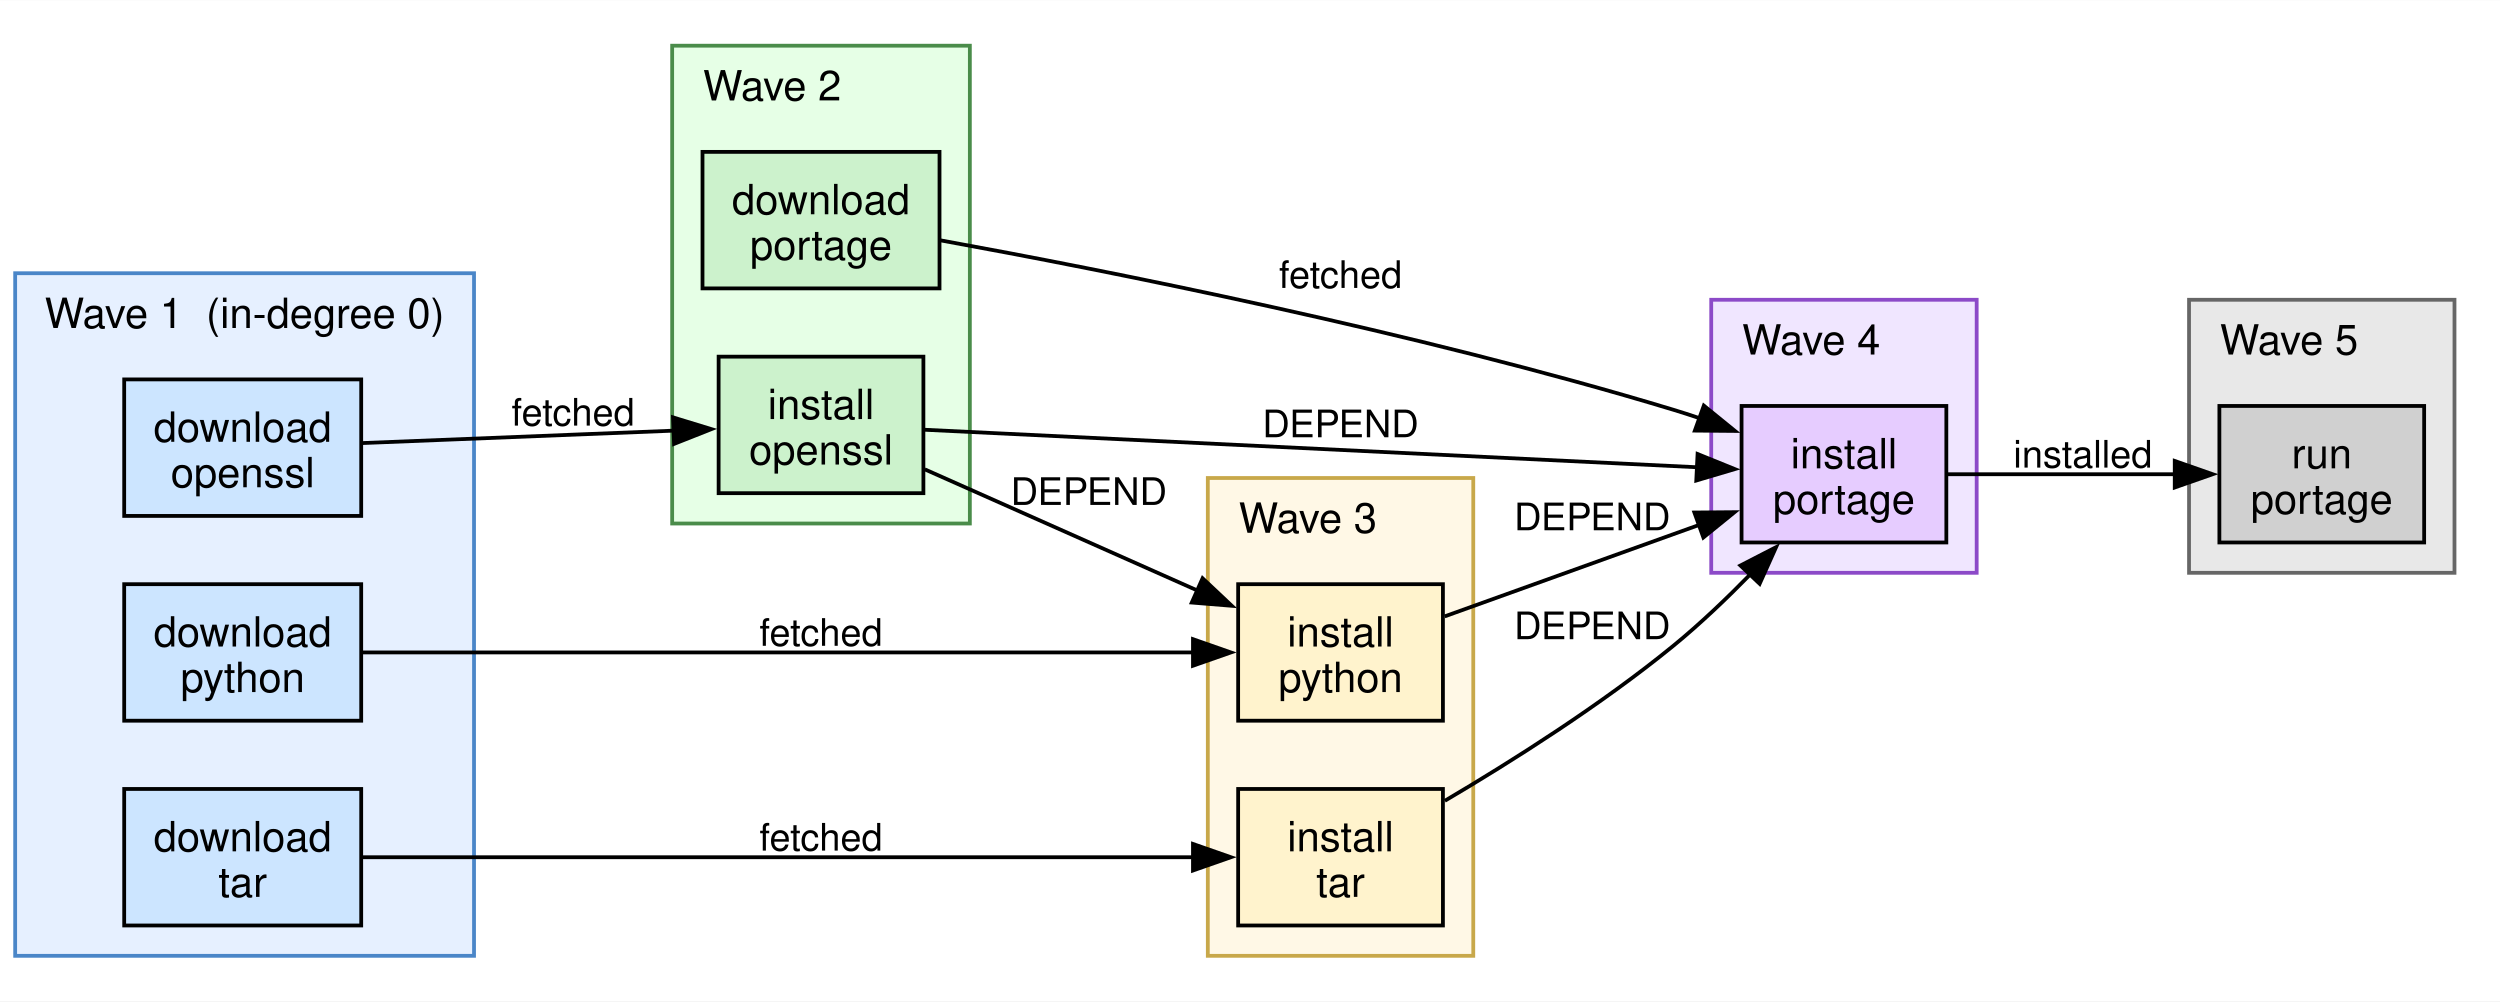
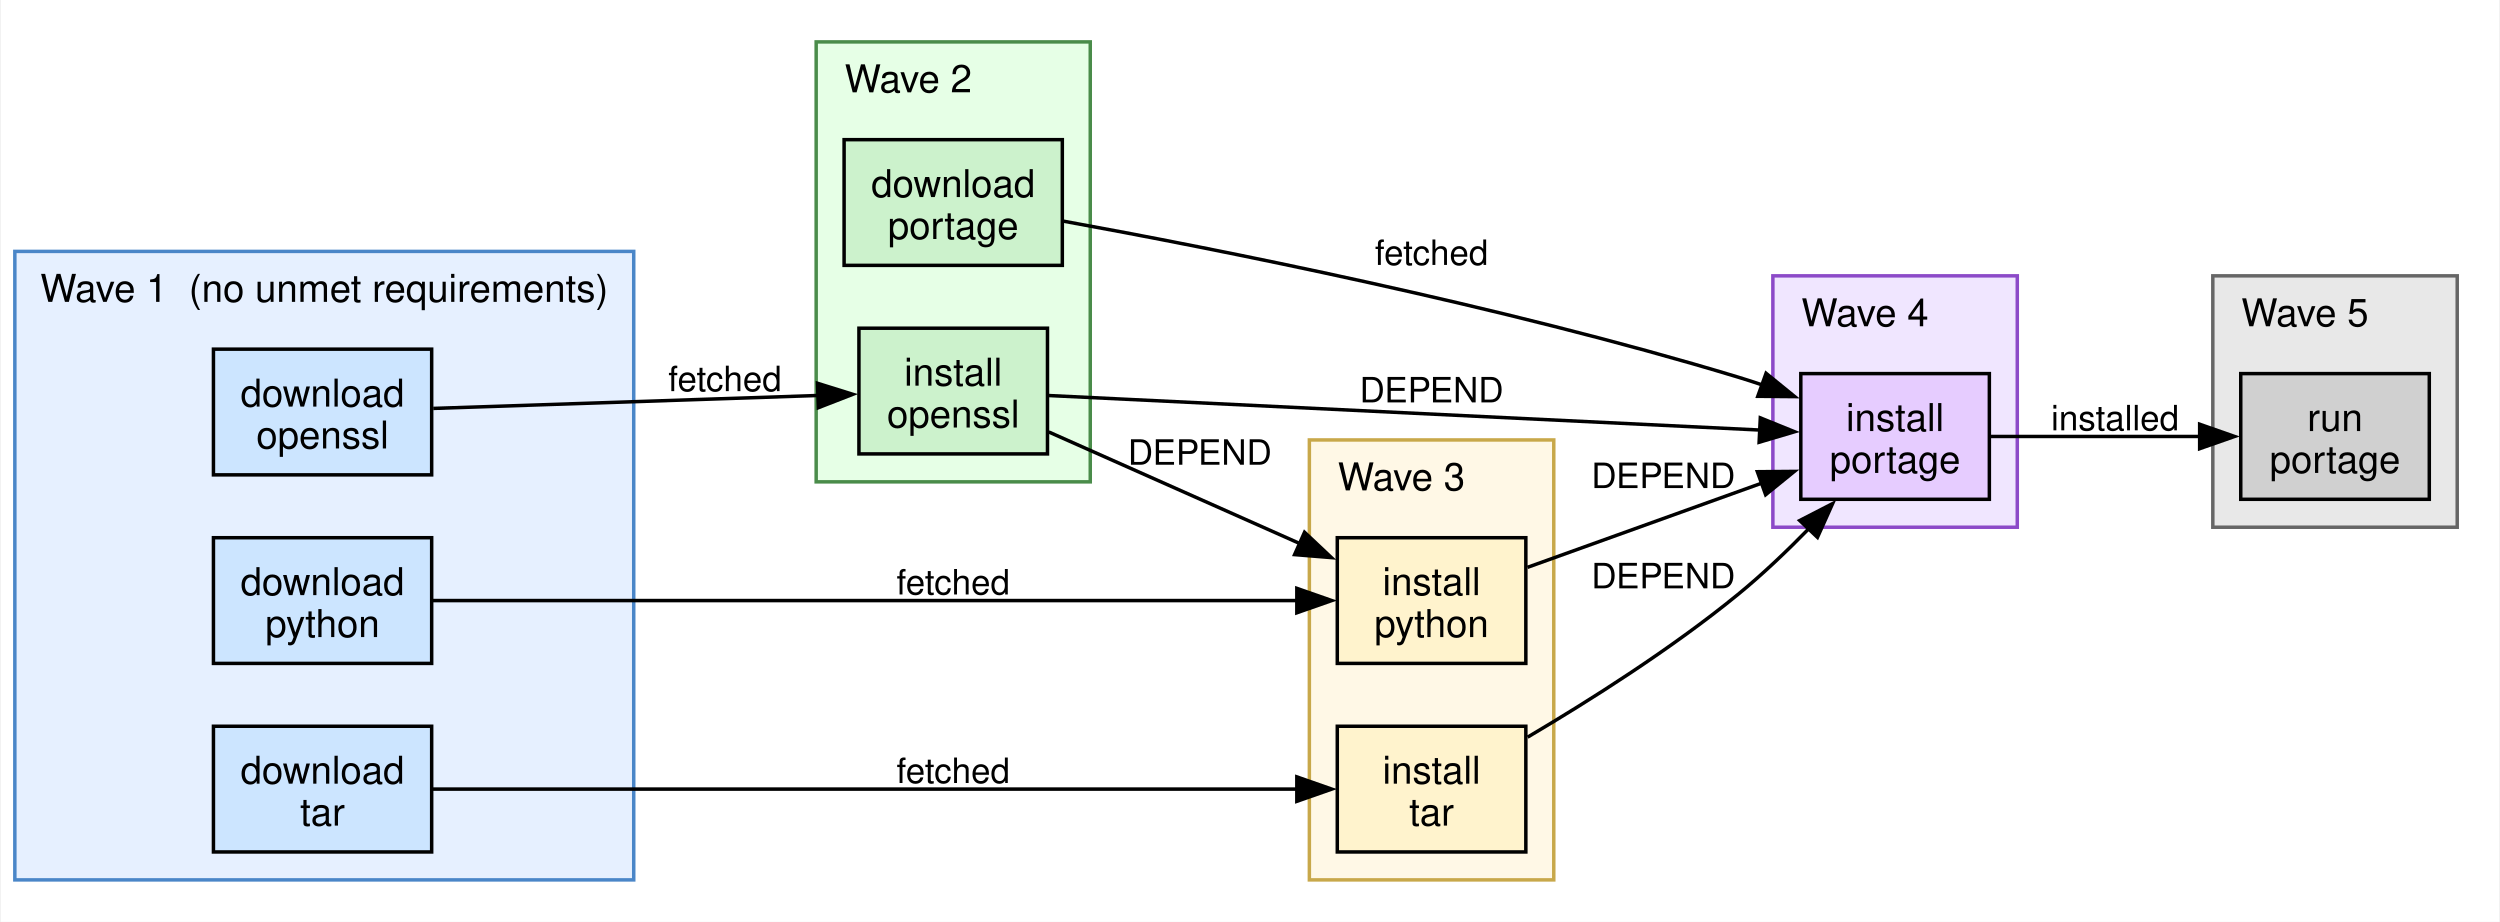
- <svg xmlns="http://www.w3.org/2000/svg" width="659pt" height="264pt" viewBox="0.00 0.00 659.25 264.00">
+ <svg xmlns="http://www.w3.org/2000/svg" width="716pt" height="264pt" viewBox="0.00 0.00 715.50 264.00">
  <g id="graph0" class="graph" transform="scale(1 1) rotate(0) translate(4 260)">
-     <polygon fill="white" stroke="none" points="-4,4 -4,-260 655.25,-260 655.25,4 -4,4" />
+     <polygon fill="white" stroke="none" points="-4,4 -4,-260 711.5,-260 711.5,4 -4,4" />
    <g id="clust1" class="cluster">
-       <polygon fill="#e6f0ff" stroke="#4a86c8" points="0,-8 0,-188 121,-188 121,-8 0,-8" />
-       <text text-anchor="middle" x="60.5" y="-173.55" font-family="Helvetica,sans-Serif" font-size="11.00">Wave 1  (in-degree 0)</text>
+       <polygon fill="#e6f0ff" stroke="#4a86c8" points="0,-8 0,-188 177.25,-188 177.25,-8 0,-8" />
+       <text text-anchor="middle" x="88.62" y="-173.55" font-family="Helvetica,sans-Serif" font-size="11.00">Wave 1  (no unmet requirements)</text>
    </g>
    <g id="clust2" class="cluster">
-       <polygon fill="#e6ffe6" stroke="#4a8c4a" points="173.25,-122 173.25,-248 251.75,-248 251.75,-122 173.25,-122" />
-       <text text-anchor="middle" x="199.62" y="-233.55" font-family="Helvetica,sans-Serif" font-size="11.00">Wave 2</text>
+       <polygon fill="#e6ffe6" stroke="#4a8c4a" points="229.5,-122 229.5,-248 308,-248 308,-122 229.5,-122" />
+       <text text-anchor="middle" x="255.88" y="-233.55" font-family="Helvetica,sans-Serif" font-size="11.00">Wave 2</text>
    </g>
    <g id="clust3" class="cluster">
-       <polygon fill="#fff8e6" stroke="#c8a84a" points="314.5,-8 314.5,-134 384.5,-134 384.5,-8 314.5,-8" />
-       <text text-anchor="middle" x="340.88" y="-119.55" font-family="Helvetica,sans-Serif" font-size="11.00">Wave 3</text>
+       <polygon fill="#fff8e6" stroke="#c8a84a" points="370.75,-8 370.75,-134 440.75,-134 440.75,-8 370.75,-8" />
+       <text text-anchor="middle" x="397.12" y="-119.55" font-family="Helvetica,sans-Serif" font-size="11.00">Wave 3</text>
    </g>
    <g id="clust4" class="cluster">
-       <polygon fill="#f0e6ff" stroke="#8c4ac8" points="447.25,-109 447.25,-181 517.25,-181 517.25,-109 447.25,-109" />
-       <text text-anchor="middle" x="473.62" y="-166.55" font-family="Helvetica,sans-Serif" font-size="11.00">Wave 4</text>
+       <polygon fill="#f0e6ff" stroke="#8c4ac8" points="503.5,-109 503.5,-181 573.5,-181 573.5,-109 503.5,-109" />
+       <text text-anchor="middle" x="529.88" y="-166.55" font-family="Helvetica,sans-Serif" font-size="11.00">Wave 4</text>
    </g>
    <g id="clust5" class="cluster">
-       <polygon fill="#e8e8e8" stroke="#666666" points="573.25,-109 573.25,-181 643.25,-181 643.25,-109 573.25,-109" />
-       <text text-anchor="middle" x="599.62" y="-166.55" font-family="Helvetica,sans-Serif" font-size="11.00">Wave 5</text>
+       <polygon fill="#e8e8e8" stroke="#666666" points="629.5,-109 629.5,-181 699.5,-181 699.5,-109 629.5,-109" />
+       <text text-anchor="middle" x="655.88" y="-166.55" font-family="Helvetica,sans-Serif" font-size="11.00">Wave 5</text>
    </g>
    <g id="node1" class="node">
-       <polygon fill="#cce5ff" stroke="black" points="91.25,-160 28.75,-160 28.75,-124 91.25,-124 91.25,-160" />
-       <text text-anchor="middle" x="60" y="-143.55" font-family="Helvetica,sans-Serif" font-size="11.00">download</text>
-       <text text-anchor="middle" x="60" y="-131.55" font-family="Helvetica,sans-Serif" font-size="11.00">openssl</text>
+       <polygon fill="#cce5ff" stroke="black" points="119.38,-160 56.88,-160 56.88,-124 119.38,-124 119.38,-160" />
+       <text text-anchor="middle" x="88.12" y="-143.55" font-family="Helvetica,sans-Serif" font-size="11.00">download</text>
+       <text text-anchor="middle" x="88.12" y="-131.55" font-family="Helvetica,sans-Serif" font-size="11.00">openssl</text>
    </g>
    <g id="node4" class="node">
-       <polygon fill="#ccf2cc" stroke="black" points="239.5,-166 185.5,-166 185.5,-130 239.5,-130 239.5,-166" />
-       <text text-anchor="middle" x="212.5" y="-149.55" font-family="Helvetica,sans-Serif" font-size="11.00">install</text>
-       <text text-anchor="middle" x="212.5" y="-137.55" font-family="Helvetica,sans-Serif" font-size="11.00">openssl</text>
+       <polygon fill="#ccf2cc" stroke="black" points="295.75,-166 241.75,-166 241.75,-130 295.75,-130 295.75,-166" />
+       <text text-anchor="middle" x="268.75" y="-149.55" font-family="Helvetica,sans-Serif" font-size="11.00">install</text>
+       <text text-anchor="middle" x="268.75" y="-137.55" font-family="Helvetica,sans-Serif" font-size="11.00">openssl</text>
    </g>
    <g id="edge1" class="edge">
-       <path fill="none" stroke="black" d="M91.46,-143.21C115.18,-144.16 148.25,-145.48 173.68,-146.49" />
-       <polygon fill="black" stroke="black" points="173.47,-149.99 183.6,-146.89 173.75,-142.99 173.47,-149.99" />
-       <text text-anchor="middle" x="147.12" y="-147.81" font-family="Helvetica,sans-Serif" font-size="10.00">fetched</text>
+       <path fill="none" stroke="black" d="M119.83,-143.03C150.39,-144.06 197.34,-145.64 230.13,-146.74" />
+       <polygon fill="black" stroke="black" points="229.88,-150.23 239.99,-147.07 230.12,-143.23 229.88,-150.23" />
+       <text text-anchor="middle" x="203.38" y="-147.98" font-family="Helvetica,sans-Serif" font-size="10.00">fetched</text>
    </g>
    <g id="node2" class="node">
-       <polygon fill="#cce5ff" stroke="black" points="91.25,-106 28.75,-106 28.75,-70 91.25,-70 91.25,-106" />
-       <text text-anchor="middle" x="60" y="-89.55" font-family="Helvetica,sans-Serif" font-size="11.00">download</text>
-       <text text-anchor="middle" x="60" y="-77.55" font-family="Helvetica,sans-Serif" font-size="11.00">python</text>
+       <polygon fill="#cce5ff" stroke="black" points="119.38,-106 56.88,-106 56.88,-70 119.38,-70 119.38,-106" />
+       <text text-anchor="middle" x="88.12" y="-89.55" font-family="Helvetica,sans-Serif" font-size="11.00">download</text>
+       <text text-anchor="middle" x="88.12" y="-77.55" font-family="Helvetica,sans-Serif" font-size="11.00">python</text>
    </g>
    <g id="node6" class="node">
-       <polygon fill="#fff3cd" stroke="black" points="376.5,-106 322.5,-106 322.5,-70 376.5,-70 376.5,-106" />
-       <text text-anchor="middle" x="349.5" y="-89.55" font-family="Helvetica,sans-Serif" font-size="11.00">install</text>
-       <text text-anchor="middle" x="349.5" y="-77.55" font-family="Helvetica,sans-Serif" font-size="11.00">python</text>
+       <polygon fill="#fff3cd" stroke="black" points="432.75,-106 378.75,-106 378.75,-70 432.75,-70 432.75,-106" />
+       <text text-anchor="middle" x="405.75" y="-89.55" font-family="Helvetica,sans-Serif" font-size="11.00">install</text>
+       <text text-anchor="middle" x="405.75" y="-77.55" font-family="Helvetica,sans-Serif" font-size="11.00">python</text>
    </g>
    <g id="edge2" class="edge">
-       <path fill="none" stroke="black" d="M91.5,-88C144.38,-88 252.97,-88 310.61,-88" />
-       <polygon fill="black" stroke="black" points="310.59,-91.5 320.59,-88 310.59,-84.5 310.59,-91.5" />
-       <text text-anchor="middle" x="212.5" y="-89.75" font-family="Helvetica,sans-Serif" font-size="10.00">fetched</text>
+       <path fill="none" stroke="black" d="M119.68,-88C177.81,-88 304.17,-88 367.3,-88" />
+       <polygon fill="black" stroke="black" points="367.16,-91.5 377.16,-88 367.16,-84.5 367.16,-91.5" />
+       <text text-anchor="middle" x="268.75" y="-89.75" font-family="Helvetica,sans-Serif" font-size="10.00">fetched</text>
    </g>
    <g id="node3" class="node">
-       <polygon fill="#cce5ff" stroke="black" points="91.25,-52 28.75,-52 28.75,-16 91.25,-16 91.25,-52" />
-       <text text-anchor="middle" x="60" y="-35.55" font-family="Helvetica,sans-Serif" font-size="11.00">download</text>
-       <text text-anchor="middle" x="60" y="-23.55" font-family="Helvetica,sans-Serif" font-size="11.00">tar</text>
+       <polygon fill="#cce5ff" stroke="black" points="119.38,-52 56.88,-52 56.88,-16 119.38,-16 119.38,-52" />
+       <text text-anchor="middle" x="88.12" y="-35.55" font-family="Helvetica,sans-Serif" font-size="11.00">download</text>
+       <text text-anchor="middle" x="88.12" y="-23.55" font-family="Helvetica,sans-Serif" font-size="11.00">tar</text>
    </g>
    <g id="node7" class="node">
-       <polygon fill="#fff3cd" stroke="black" points="376.5,-52 322.5,-52 322.5,-16 376.5,-16 376.5,-52" />
-       <text text-anchor="middle" x="349.5" y="-35.55" font-family="Helvetica,sans-Serif" font-size="11.00">install</text>
-       <text text-anchor="middle" x="349.5" y="-23.55" font-family="Helvetica,sans-Serif" font-size="11.00">tar</text>
+       <polygon fill="#fff3cd" stroke="black" points="432.75,-52 378.75,-52 378.75,-16 432.75,-16 432.75,-52" />
+       <text text-anchor="middle" x="405.75" y="-35.55" font-family="Helvetica,sans-Serif" font-size="11.00">install</text>
+       <text text-anchor="middle" x="405.75" y="-23.55" font-family="Helvetica,sans-Serif" font-size="11.00">tar</text>
    </g>
    <g id="edge3" class="edge">
-       <path fill="none" stroke="black" d="M91.5,-34C144.38,-34 252.97,-34 310.61,-34" />
-       <polygon fill="black" stroke="black" points="310.59,-37.5 320.59,-34 310.59,-30.5 310.59,-37.5" />
-       <text text-anchor="middle" x="212.5" y="-35.75" font-family="Helvetica,sans-Serif" font-size="10.00">fetched</text>
+       <path fill="none" stroke="black" d="M119.68,-34C177.81,-34 304.17,-34 367.3,-34" />
+       <polygon fill="black" stroke="black" points="367.16,-37.5 377.16,-34 367.16,-30.5 367.16,-37.5" />
+       <text text-anchor="middle" x="268.75" y="-35.75" font-family="Helvetica,sans-Serif" font-size="10.00">fetched</text>
    </g>
    <g id="edge5" class="edge">
-       <path fill="none" stroke="black" d="M239.85,-136.29C260.38,-127.16 289.14,-114.38 311.91,-104.26" />
-       <polygon fill="black" stroke="black" points="313.12,-107.56 320.83,-100.3 310.27,-101.16 313.12,-107.56" />
-       <text text-anchor="middle" x="283.12" y="-126.89" font-family="Helvetica,sans-Serif" font-size="10.00">DEPEND</text>
+       <path fill="none" stroke="black" d="M296.1,-136.29C316.63,-127.16 345.39,-114.38 368.16,-104.26" />
+       <polygon fill="black" stroke="black" points="369.37,-107.56 377.08,-100.3 366.52,-101.16 369.37,-107.56" />
+       <text text-anchor="middle" x="339.38" y="-126.89" font-family="Helvetica,sans-Serif" font-size="10.00">DEPEND</text>
    </g>
    <g id="node8" class="node">
-       <polygon fill="#e6ccff" stroke="black" points="509.25,-153 455.25,-153 455.25,-117 509.25,-117 509.25,-153" />
-       <text text-anchor="middle" x="482.25" y="-136.55" font-family="Helvetica,sans-Serif" font-size="11.00">install</text>
-       <text text-anchor="middle" x="482.25" y="-124.55" font-family="Helvetica,sans-Serif" font-size="11.00">portage</text>
+       <polygon fill="#e6ccff" stroke="black" points="565.5,-153 511.5,-153 511.5,-117 565.5,-117 565.5,-153" />
+       <text text-anchor="middle" x="538.5" y="-136.55" font-family="Helvetica,sans-Serif" font-size="11.00">install</text>
+       <text text-anchor="middle" x="538.5" y="-124.55" font-family="Helvetica,sans-Serif" font-size="11.00">portage</text>
    </g>
    <g id="edge6" class="edge">
-       <path fill="none" stroke="black" d="M239.66,-146.73C287.35,-144.41 388.57,-139.5 443.64,-136.83" />
-       <polygon fill="black" stroke="black" points="443.65,-140.33 453.47,-136.35 443.31,-133.34 443.65,-140.33" />
-       <text text-anchor="middle" x="349.5" y="-144.75" font-family="Helvetica,sans-Serif" font-size="10.00">DEPEND</text>
+       <path fill="none" stroke="black" d="M295.91,-146.73C343.6,-144.41 444.82,-139.5 499.89,-136.83" />
+       <polygon fill="black" stroke="black" points="499.9,-140.33 509.72,-136.35 499.56,-133.34 499.9,-140.33" />
+       <text text-anchor="middle" x="405.75" y="-144.75" font-family="Helvetica,sans-Serif" font-size="10.00">DEPEND</text>
    </g>
    <g id="node5" class="node">
-       <polygon fill="#ccf2cc" stroke="black" points="243.75,-220 181.25,-220 181.25,-184 243.75,-184 243.75,-220" />
-       <text text-anchor="middle" x="212.5" y="-203.55" font-family="Helvetica,sans-Serif" font-size="11.00">download</text>
-       <text text-anchor="middle" x="212.5" y="-191.55" font-family="Helvetica,sans-Serif" font-size="11.00">portage</text>
+       <polygon fill="#ccf2cc" stroke="black" points="300,-220 237.5,-220 237.5,-184 300,-184 300,-220" />
+       <text text-anchor="middle" x="268.75" y="-203.55" font-family="Helvetica,sans-Serif" font-size="11.00">download</text>
+       <text text-anchor="middle" x="268.75" y="-191.55" font-family="Helvetica,sans-Serif" font-size="11.00">portage</text>
    </g>
    <g id="edge4" class="edge">
-       <path fill="none" stroke="black" d="M243.91,-196.69C287.3,-188.79 369.25,-172.61 437.25,-152 439.52,-151.31 441.83,-150.57 444.15,-149.78" />
-       <polygon fill="black" stroke="black" points="445.3,-153.09 453.52,-146.41 442.93,-146.5 445.3,-153.09" />
-       <text text-anchor="middle" x="349.5" y="-184.12" font-family="Helvetica,sans-Serif" font-size="10.00">fetched</text>
+       <path fill="none" stroke="black" d="M300.16,-196.69C343.55,-188.79 425.5,-172.61 493.5,-152 495.77,-151.31 498.08,-150.57 500.4,-149.78" />
+       <polygon fill="black" stroke="black" points="501.55,-153.09 509.77,-146.41 499.18,-146.5 501.55,-153.09" />
+       <text text-anchor="middle" x="405.75" y="-184.12" font-family="Helvetica,sans-Serif" font-size="10.00">fetched</text>
    </g>
    <g id="edge7" class="edge">
-       <path fill="none" stroke="black" d="M376.96,-97.51C396.28,-104.46 422.72,-113.96 444.15,-121.66" />
-       <polygon fill="black" stroke="black" points="442.81,-124.9 453.41,-124.99 445.18,-118.31 442.81,-124.9" />
-       <text text-anchor="middle" x="415.88" y="-120.21" font-family="Helvetica,sans-Serif" font-size="10.00">DEPEND</text>
+       <path fill="none" stroke="black" d="M433.21,-97.51C452.53,-104.46 478.97,-113.96 500.4,-121.66" />
+       <polygon fill="black" stroke="black" points="499.06,-124.9 509.66,-124.99 501.43,-118.31 499.06,-124.9" />
+       <text text-anchor="middle" x="472.12" y="-120.21" font-family="Helvetica,sans-Serif" font-size="10.00">DEPEND</text>
    </g>
    <g id="edge8" class="edge">
-       <path fill="none" stroke="black" d="M377,-48.88C394.75,-59.35 418.26,-74.23 437.25,-89.75 444.29,-95.5 451.39,-102.28 457.77,-108.81" />
-       <polygon fill="black" stroke="black" points="454.94,-110.92 464.36,-115.77 460.02,-106.1 454.94,-110.92" />
-       <text text-anchor="middle" x="415.88" y="-91.5" font-family="Helvetica,sans-Serif" font-size="10.00">DEPEND</text>
+       <path fill="none" stroke="black" d="M433.25,-48.88C451,-59.35 474.51,-74.23 493.5,-89.75 500.54,-95.5 507.64,-102.28 514.02,-108.81" />
+       <polygon fill="black" stroke="black" points="511.19,-110.92 520.61,-115.77 516.27,-106.1 511.19,-110.92" />
+       <text text-anchor="middle" x="472.12" y="-91.5" font-family="Helvetica,sans-Serif" font-size="10.00">DEPEND</text>
    </g>
    <g id="node9" class="node">
-       <polygon fill="#d0d0d0" stroke="black" points="635.25,-153 581.25,-153 581.25,-117 635.25,-117 635.25,-153" />
-       <text text-anchor="middle" x="608.25" y="-136.55" font-family="Helvetica,sans-Serif" font-size="11.00">run</text>
-       <text text-anchor="middle" x="608.25" y="-124.55" font-family="Helvetica,sans-Serif" font-size="11.00">portage</text>
+       <polygon fill="#d0d0d0" stroke="black" points="691.5,-153 637.5,-153 637.5,-117 691.5,-117 691.5,-153" />
+       <text text-anchor="middle" x="664.5" y="-136.55" font-family="Helvetica,sans-Serif" font-size="11.00">run</text>
+       <text text-anchor="middle" x="664.5" y="-124.55" font-family="Helvetica,sans-Serif" font-size="11.00">portage</text>
    </g>
    <g id="edge9" class="edge">
-       <path fill="none" stroke="black" d="M509.55,-135C526.97,-135 550.11,-135 569.49,-135" />
-       <polygon fill="black" stroke="black" points="569.48,-138.5 579.48,-135 569.48,-131.5 569.48,-138.5" />
-       <text text-anchor="middle" x="545.25" y="-136.75" font-family="Helvetica,sans-Serif" font-size="10.00">installed</text>
+       <path fill="none" stroke="black" d="M565.8,-135C583.22,-135 606.36,-135 625.74,-135" />
+       <polygon fill="black" stroke="black" points="625.73,-138.5 635.73,-135 625.73,-131.5 625.73,-138.5" />
+       <text text-anchor="middle" x="601.5" y="-136.75" font-family="Helvetica,sans-Serif" font-size="10.00">installed</text>
    </g>
  </g>
</svg>
